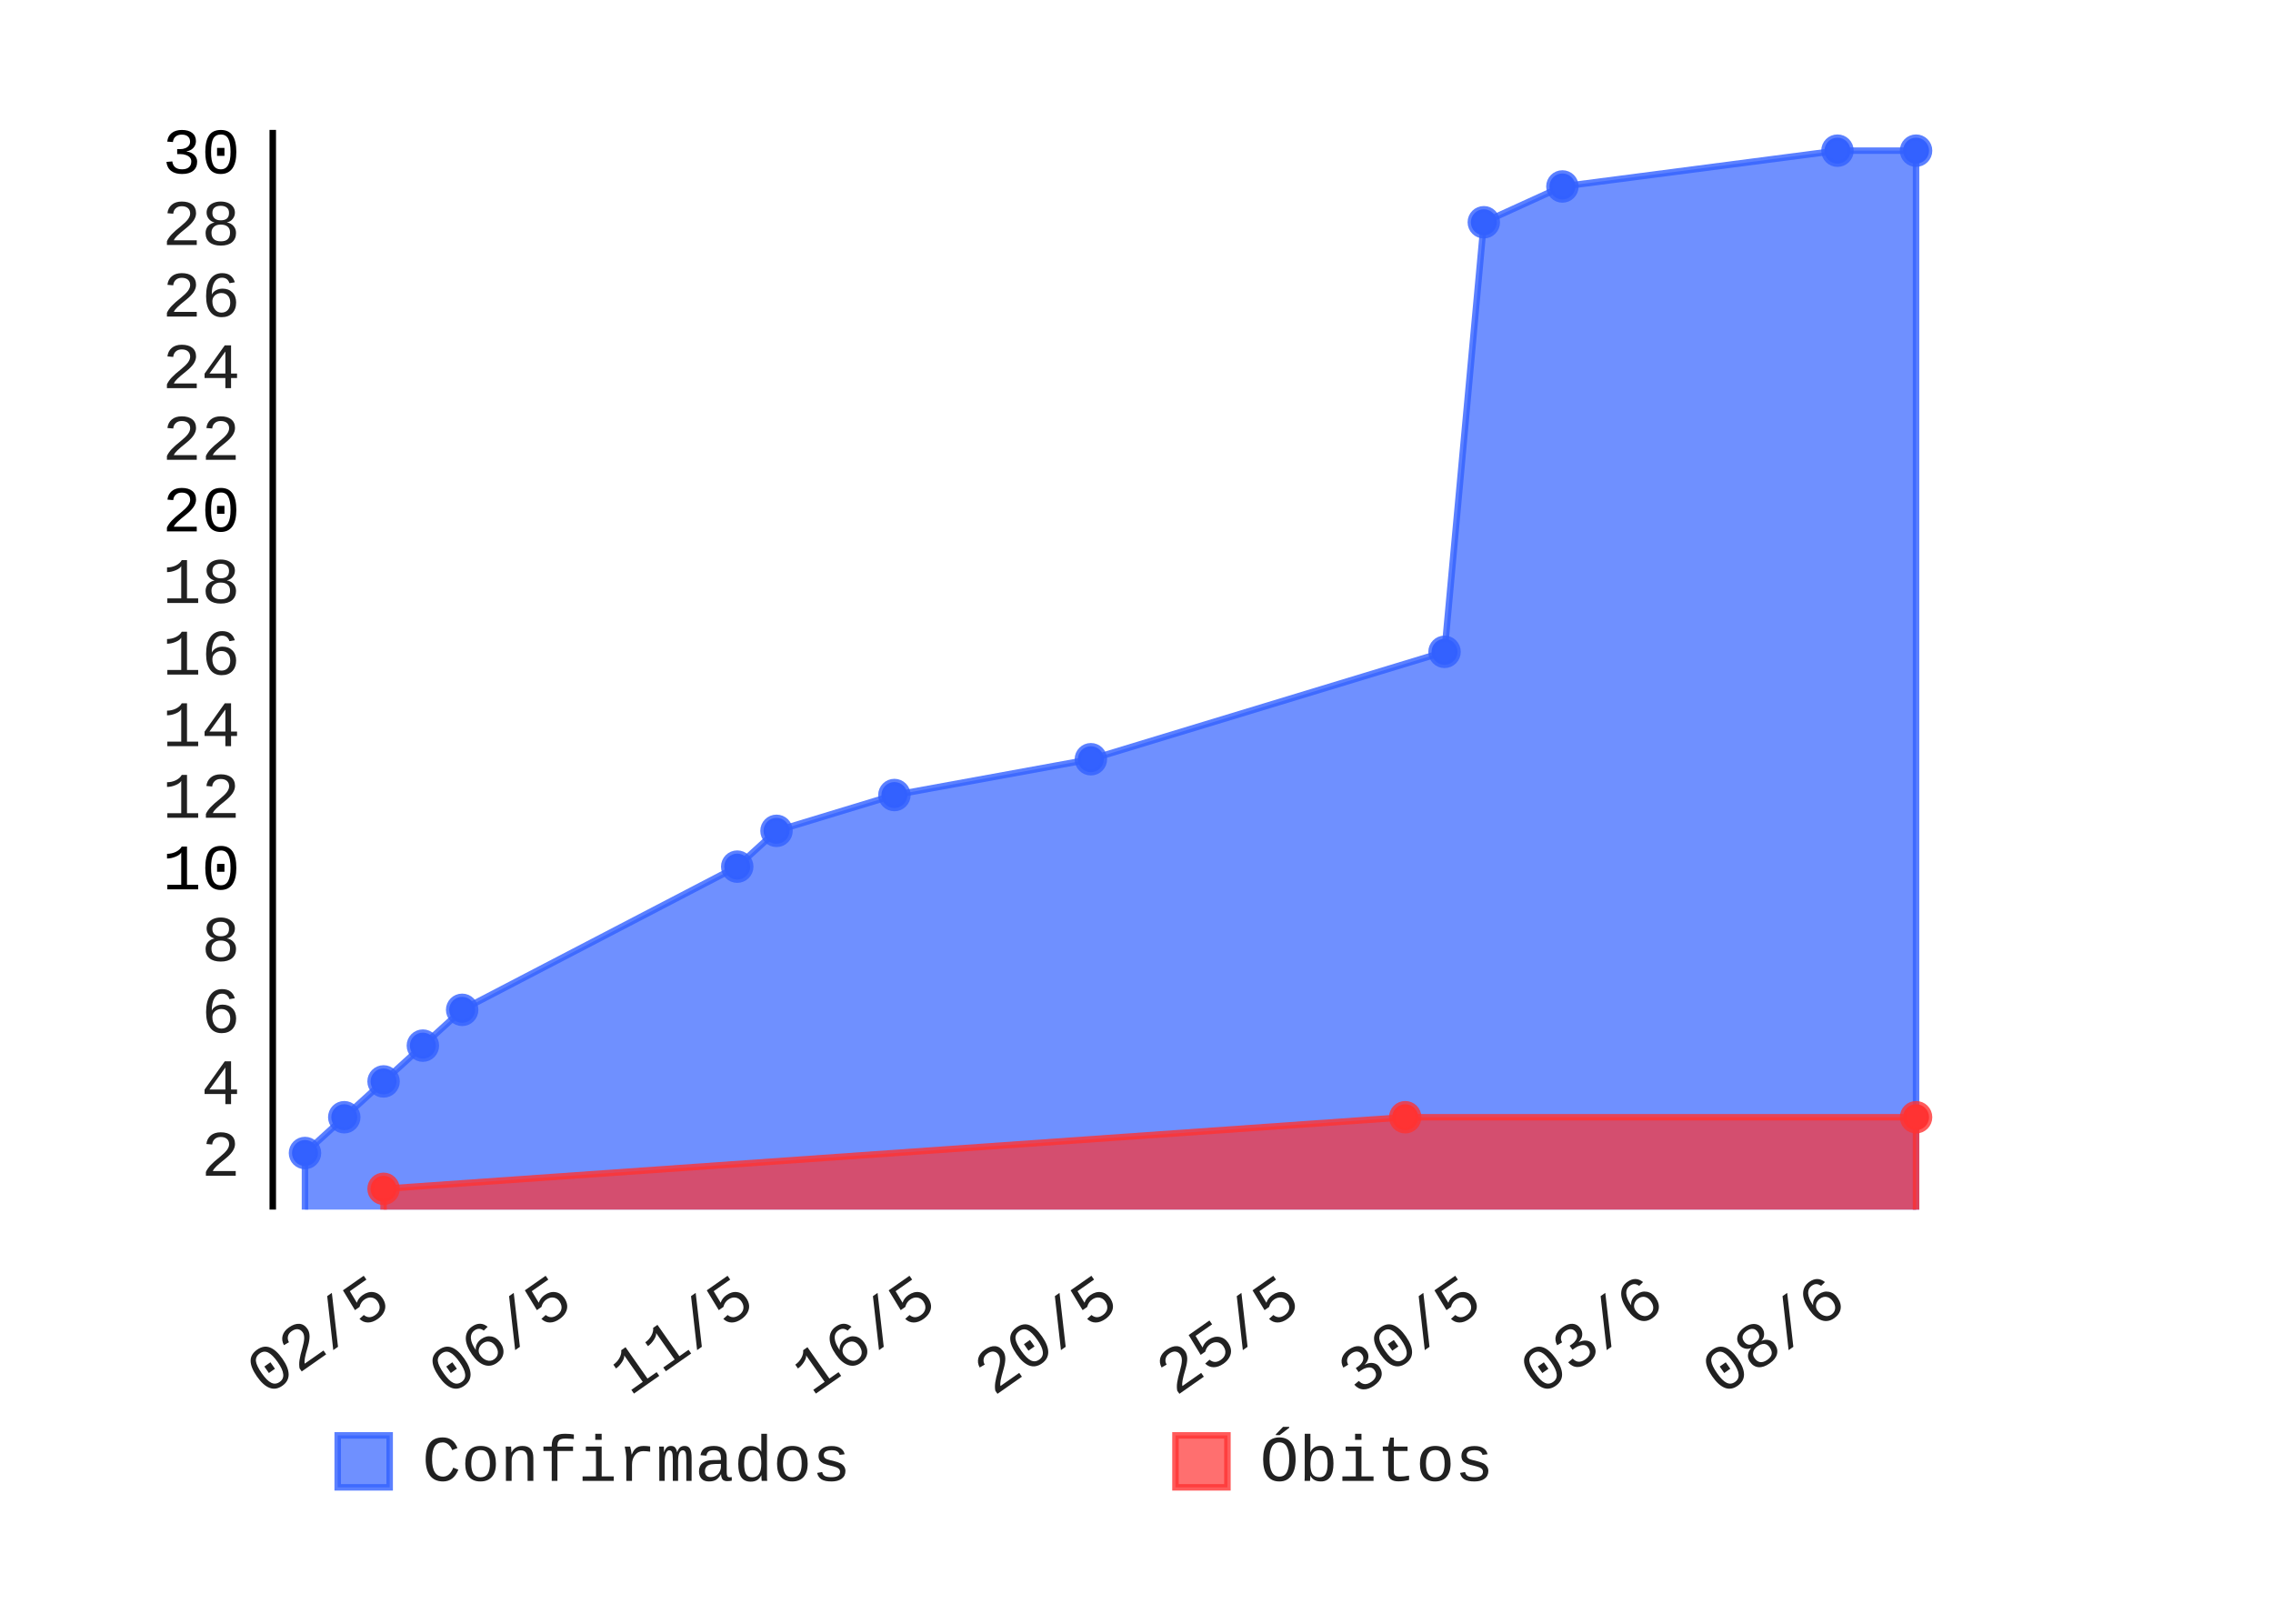
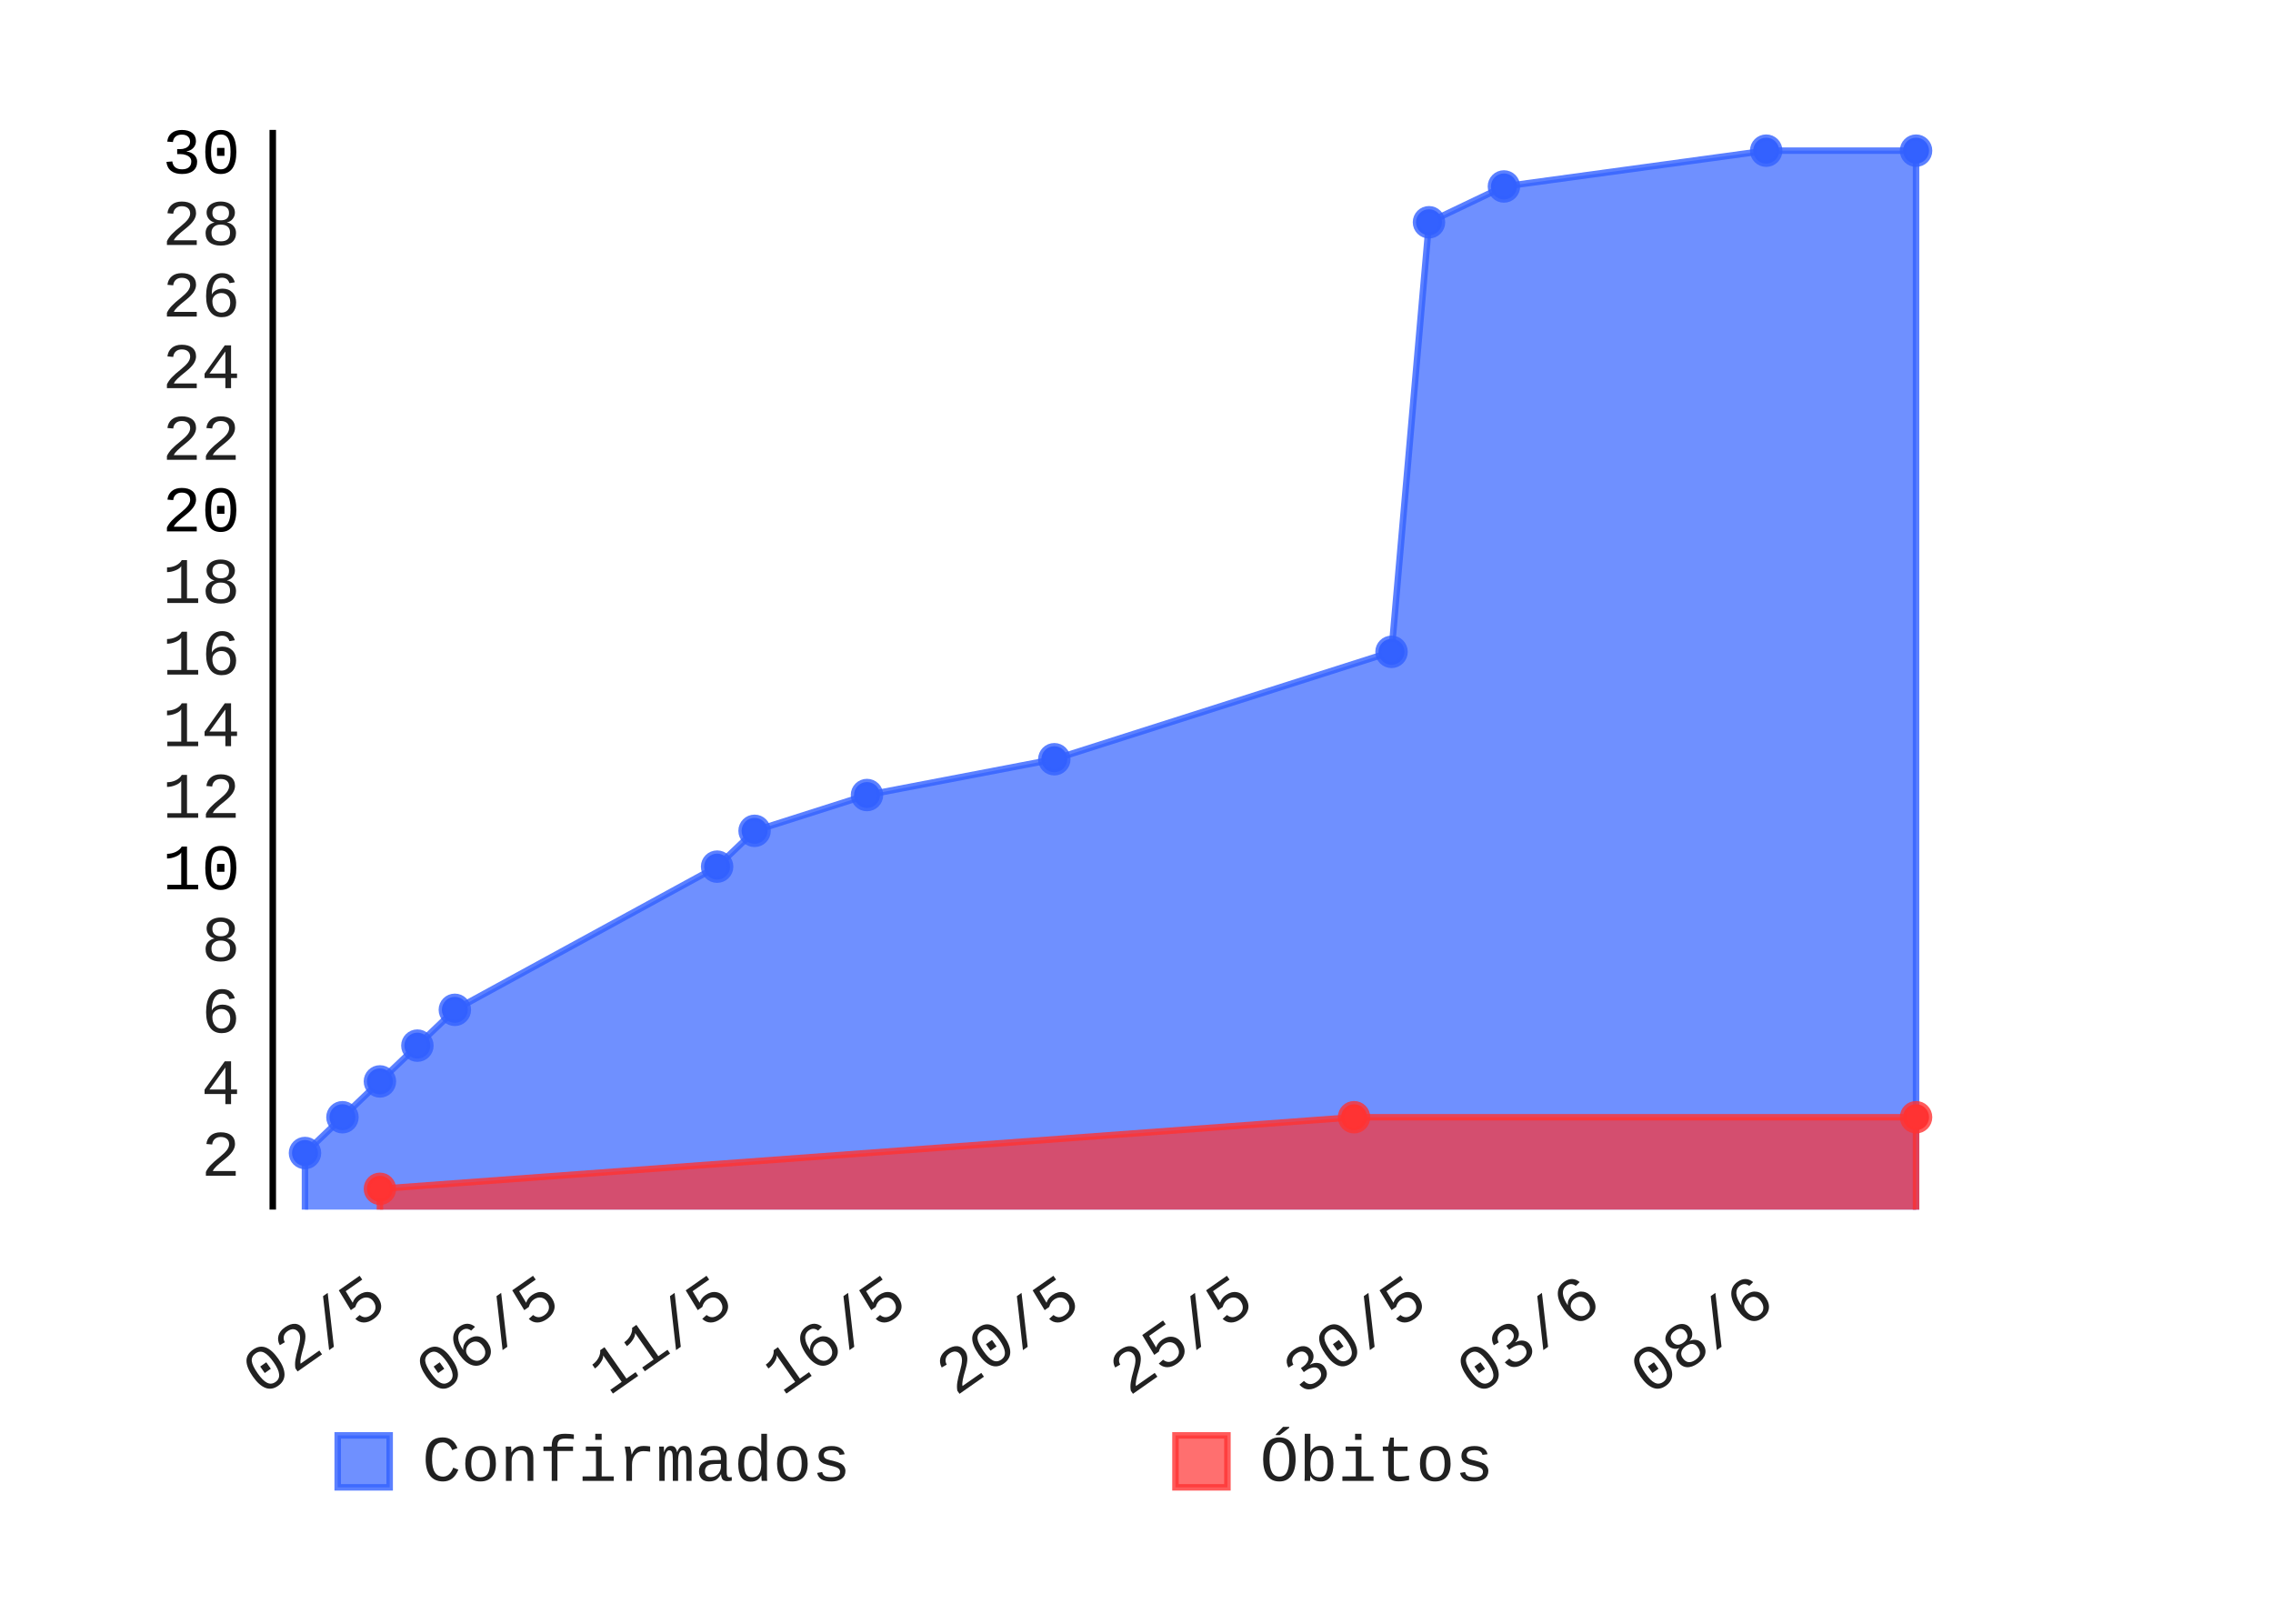
- <svg xmlns="http://www.w3.org/2000/svg" class="pygal-chart" height="250" id="chart-96e9c986-56df-466a-88c0-027168cca1f4" viewBox="0 0 350 250" width="350">
+ <svg xmlns="http://www.w3.org/2000/svg" class="pygal-chart" height="250" id="chart-02069df1-2b1e-4411-9e37-39753270b47d" viewBox="0 0 350 250" width="350">
  <defs>
-     <style type="text/css">#chart-96e9c986-56df-466a-88c0-027168cca1f4{-webkit-user-select:none;-webkit-font-smoothing:antialiased;font-family:Consolas,"Liberation Mono",Menlo,Courier,monospace}#chart-96e9c986-56df-466a-88c0-027168cca1f4 .title{font-family:Consolas,"Liberation Mono",Menlo,Courier,monospace;font-size:8px}#chart-96e9c986-56df-466a-88c0-027168cca1f4 .legends .legend text{font-family:Consolas,"Liberation Mono",Menlo,Courier,monospace;font-size:10px}#chart-96e9c986-56df-466a-88c0-027168cca1f4 .axis text{font-family:Consolas,"Liberation Mono",Menlo,Courier,monospace;font-size:10px}#chart-96e9c986-56df-466a-88c0-027168cca1f4 .axis text.major{font-family:Consolas,"Liberation Mono",Menlo,Courier,monospace;font-size:10px}#chart-96e9c986-56df-466a-88c0-027168cca1f4 .text-overlay text.value{font-family:Consolas,"Liberation Mono",Menlo,Courier,monospace;font-size:16px}#chart-96e9c986-56df-466a-88c0-027168cca1f4 .text-overlay text.label{font-family:Consolas,"Liberation Mono",Menlo,Courier,monospace;font-size:10px}#chart-96e9c986-56df-466a-88c0-027168cca1f4 .tooltip{font-family:Consolas,"Liberation Mono",Menlo,Courier,monospace;font-size:12px}#chart-96e9c986-56df-466a-88c0-027168cca1f4 text.no_data{font-family:Consolas,"Liberation Mono",Menlo,Courier,monospace;font-size:64px}
- #chart-96e9c986-56df-466a-88c0-027168cca1f4{background-color:transparent}#chart-96e9c986-56df-466a-88c0-027168cca1f4 path,#chart-96e9c986-56df-466a-88c0-027168cca1f4 line,#chart-96e9c986-56df-466a-88c0-027168cca1f4 rect,#chart-96e9c986-56df-466a-88c0-027168cca1f4 circle{-webkit-transition:150ms;-moz-transition:150ms;transition:150ms}#chart-96e9c986-56df-466a-88c0-027168cca1f4 .graph &gt; .background{fill:transparent}#chart-96e9c986-56df-466a-88c0-027168cca1f4 .plot &gt; .background{fill:rgba(255,255,255,1)}#chart-96e9c986-56df-466a-88c0-027168cca1f4 .graph{fill:rgba(0,0,0,.87)}#chart-96e9c986-56df-466a-88c0-027168cca1f4 text.no_data{fill:rgba(0,0,0,1)}#chart-96e9c986-56df-466a-88c0-027168cca1f4 .title{fill:rgba(0,0,0,1)}#chart-96e9c986-56df-466a-88c0-027168cca1f4 .legends .legend text{fill:rgba(0,0,0,.87)}#chart-96e9c986-56df-466a-88c0-027168cca1f4 .legends .legend:hover text{fill:rgba(0,0,0,1)}#chart-96e9c986-56df-466a-88c0-027168cca1f4 .axis .line{stroke:rgba(0,0,0,1)}#chart-96e9c986-56df-466a-88c0-027168cca1f4 .axis .guide.line{stroke:rgba(0,0,0,.54)}#chart-96e9c986-56df-466a-88c0-027168cca1f4 .axis .major.line{stroke:rgba(0,0,0,.87)}#chart-96e9c986-56df-466a-88c0-027168cca1f4 .axis text.major{fill:rgba(0,0,0,1)}#chart-96e9c986-56df-466a-88c0-027168cca1f4 .axis.y .guides:hover .guide.line,#chart-96e9c986-56df-466a-88c0-027168cca1f4 .line-graph .axis.x .guides:hover .guide.line,#chart-96e9c986-56df-466a-88c0-027168cca1f4 .stackedline-graph .axis.x .guides:hover .guide.line,#chart-96e9c986-56df-466a-88c0-027168cca1f4 .xy-graph .axis.x .guides:hover .guide.line{stroke:rgba(0,0,0,1)}#chart-96e9c986-56df-466a-88c0-027168cca1f4 .axis .guides:hover text{fill:rgba(0,0,0,1)}#chart-96e9c986-56df-466a-88c0-027168cca1f4 .reactive{fill-opacity:.7;stroke-opacity:.8}#chart-96e9c986-56df-466a-88c0-027168cca1f4 .ci{stroke:rgba(0,0,0,.87)}#chart-96e9c986-56df-466a-88c0-027168cca1f4 .reactive.active,#chart-96e9c986-56df-466a-88c0-027168cca1f4 .active .reactive{fill-opacity:.8;stroke-opacity:.9;stroke-width:4}#chart-96e9c986-56df-466a-88c0-027168cca1f4 .ci .reactive.active{stroke-width:1.5}#chart-96e9c986-56df-466a-88c0-027168cca1f4 .series text{fill:rgba(0,0,0,1)}#chart-96e9c986-56df-466a-88c0-027168cca1f4 .tooltip rect{fill:rgba(255,255,255,1);stroke:rgba(0,0,0,1);-webkit-transition:opacity 150ms;-moz-transition:opacity 150ms;transition:opacity 150ms}#chart-96e9c986-56df-466a-88c0-027168cca1f4 .tooltip .label{fill:rgba(0,0,0,.87)}#chart-96e9c986-56df-466a-88c0-027168cca1f4 .tooltip .label{fill:rgba(0,0,0,.87)}#chart-96e9c986-56df-466a-88c0-027168cca1f4 .tooltip .legend{font-size:.8em;fill:rgba(0,0,0,.54)}#chart-96e9c986-56df-466a-88c0-027168cca1f4 .tooltip .x_label{font-size:.6em;fill:rgba(0,0,0,1)}#chart-96e9c986-56df-466a-88c0-027168cca1f4 .tooltip .xlink{font-size:.5em;text-decoration:underline}#chart-96e9c986-56df-466a-88c0-027168cca1f4 .tooltip .value{font-size:1.5em}#chart-96e9c986-56df-466a-88c0-027168cca1f4 .bound{font-size:.5em}#chart-96e9c986-56df-466a-88c0-027168cca1f4 .max-value{font-size:.75em;fill:rgba(0,0,0,.54)}#chart-96e9c986-56df-466a-88c0-027168cca1f4 .map-element{fill:rgba(255,255,255,1);stroke:rgba(0,0,0,.54) !important}#chart-96e9c986-56df-466a-88c0-027168cca1f4 .map-element .reactive{fill-opacity:inherit;stroke-opacity:inherit}#chart-96e9c986-56df-466a-88c0-027168cca1f4 .color-0,#chart-96e9c986-56df-466a-88c0-027168cca1f4 .color-0 a:visited{stroke:#3361FF;fill:#3361FF}#chart-96e9c986-56df-466a-88c0-027168cca1f4 .color-1,#chart-96e9c986-56df-466a-88c0-027168cca1f4 .color-1 a:visited{stroke:#FF3333;fill:#FF3333}#chart-96e9c986-56df-466a-88c0-027168cca1f4 .text-overlay .color-0 text{fill:black}#chart-96e9c986-56df-466a-88c0-027168cca1f4 .text-overlay .color-1 text{fill:black}
- #chart-96e9c986-56df-466a-88c0-027168cca1f4 text.no_data{text-anchor:middle}#chart-96e9c986-56df-466a-88c0-027168cca1f4 .guide.line{fill:none}#chart-96e9c986-56df-466a-88c0-027168cca1f4 .centered{text-anchor:middle}#chart-96e9c986-56df-466a-88c0-027168cca1f4 .title{text-anchor:middle}#chart-96e9c986-56df-466a-88c0-027168cca1f4 .legends .legend text{fill-opacity:1}#chart-96e9c986-56df-466a-88c0-027168cca1f4 .axis.x text{text-anchor:middle}#chart-96e9c986-56df-466a-88c0-027168cca1f4 .axis.x:not(.web) text[transform]{text-anchor:start}#chart-96e9c986-56df-466a-88c0-027168cca1f4 .axis.x:not(.web) text[transform].backwards{text-anchor:end}#chart-96e9c986-56df-466a-88c0-027168cca1f4 .axis.y text{text-anchor:end}#chart-96e9c986-56df-466a-88c0-027168cca1f4 .axis.y text[transform].backwards{text-anchor:start}#chart-96e9c986-56df-466a-88c0-027168cca1f4 .axis.y2 text{text-anchor:start}#chart-96e9c986-56df-466a-88c0-027168cca1f4 .axis.y2 text[transform].backwards{text-anchor:end}#chart-96e9c986-56df-466a-88c0-027168cca1f4 .axis .guide.line{stroke-dasharray:4,4}#chart-96e9c986-56df-466a-88c0-027168cca1f4 .axis .major.guide.line{stroke-dasharray:6,6}#chart-96e9c986-56df-466a-88c0-027168cca1f4 .horizontal .axis.y .guide.line,#chart-96e9c986-56df-466a-88c0-027168cca1f4 .horizontal .axis.y2 .guide.line,#chart-96e9c986-56df-466a-88c0-027168cca1f4 .vertical .axis.x .guide.line{opacity:0}#chart-96e9c986-56df-466a-88c0-027168cca1f4 .horizontal .axis.always_show .guide.line,#chart-96e9c986-56df-466a-88c0-027168cca1f4 .vertical .axis.always_show .guide.line{opacity:1 !important}#chart-96e9c986-56df-466a-88c0-027168cca1f4 .axis.y .guides:hover .guide.line,#chart-96e9c986-56df-466a-88c0-027168cca1f4 .axis.y2 .guides:hover .guide.line,#chart-96e9c986-56df-466a-88c0-027168cca1f4 .axis.x .guides:hover .guide.line{opacity:1}#chart-96e9c986-56df-466a-88c0-027168cca1f4 .axis .guides:hover text{opacity:1}#chart-96e9c986-56df-466a-88c0-027168cca1f4 .nofill{fill:none}#chart-96e9c986-56df-466a-88c0-027168cca1f4 .subtle-fill{fill-opacity:.2}#chart-96e9c986-56df-466a-88c0-027168cca1f4 .dot{stroke-width:1px;fill-opacity:1}#chart-96e9c986-56df-466a-88c0-027168cca1f4 .dot.active{stroke-width:5px}#chart-96e9c986-56df-466a-88c0-027168cca1f4 .dot.negative{fill:transparent}#chart-96e9c986-56df-466a-88c0-027168cca1f4 text,#chart-96e9c986-56df-466a-88c0-027168cca1f4 tspan{stroke:none !important}#chart-96e9c986-56df-466a-88c0-027168cca1f4 .series text.active{opacity:1}#chart-96e9c986-56df-466a-88c0-027168cca1f4 .tooltip rect{fill-opacity:.95;stroke-width:.5}#chart-96e9c986-56df-466a-88c0-027168cca1f4 .tooltip text{fill-opacity:1}#chart-96e9c986-56df-466a-88c0-027168cca1f4 .showable{visibility:hidden}#chart-96e9c986-56df-466a-88c0-027168cca1f4 .showable.shown{visibility:visible}#chart-96e9c986-56df-466a-88c0-027168cca1f4 .gauge-background{fill:rgba(229,229,229,1);stroke:none}#chart-96e9c986-56df-466a-88c0-027168cca1f4 .bg-lines{stroke:transparent;stroke-width:2px}</style>
+     <style type="text/css">#chart-02069df1-2b1e-4411-9e37-39753270b47d{-webkit-user-select:none;-webkit-font-smoothing:antialiased;font-family:Consolas,"Liberation Mono",Menlo,Courier,monospace}#chart-02069df1-2b1e-4411-9e37-39753270b47d .title{font-family:Consolas,"Liberation Mono",Menlo,Courier,monospace;font-size:8px}#chart-02069df1-2b1e-4411-9e37-39753270b47d .legends .legend text{font-family:Consolas,"Liberation Mono",Menlo,Courier,monospace;font-size:10px}#chart-02069df1-2b1e-4411-9e37-39753270b47d .axis text{font-family:Consolas,"Liberation Mono",Menlo,Courier,monospace;font-size:10px}#chart-02069df1-2b1e-4411-9e37-39753270b47d .axis text.major{font-family:Consolas,"Liberation Mono",Menlo,Courier,monospace;font-size:10px}#chart-02069df1-2b1e-4411-9e37-39753270b47d .text-overlay text.value{font-family:Consolas,"Liberation Mono",Menlo,Courier,monospace;font-size:16px}#chart-02069df1-2b1e-4411-9e37-39753270b47d .text-overlay text.label{font-family:Consolas,"Liberation Mono",Menlo,Courier,monospace;font-size:10px}#chart-02069df1-2b1e-4411-9e37-39753270b47d .tooltip{font-family:Consolas,"Liberation Mono",Menlo,Courier,monospace;font-size:12px}#chart-02069df1-2b1e-4411-9e37-39753270b47d text.no_data{font-family:Consolas,"Liberation Mono",Menlo,Courier,monospace;font-size:64px}
+ #chart-02069df1-2b1e-4411-9e37-39753270b47d{background-color:transparent}#chart-02069df1-2b1e-4411-9e37-39753270b47d path,#chart-02069df1-2b1e-4411-9e37-39753270b47d line,#chart-02069df1-2b1e-4411-9e37-39753270b47d rect,#chart-02069df1-2b1e-4411-9e37-39753270b47d circle{-webkit-transition:150ms;-moz-transition:150ms;transition:150ms}#chart-02069df1-2b1e-4411-9e37-39753270b47d .graph &gt; .background{fill:transparent}#chart-02069df1-2b1e-4411-9e37-39753270b47d .plot &gt; .background{fill:rgba(255,255,255,1)}#chart-02069df1-2b1e-4411-9e37-39753270b47d .graph{fill:rgba(0,0,0,.87)}#chart-02069df1-2b1e-4411-9e37-39753270b47d text.no_data{fill:rgba(0,0,0,1)}#chart-02069df1-2b1e-4411-9e37-39753270b47d .title{fill:rgba(0,0,0,1)}#chart-02069df1-2b1e-4411-9e37-39753270b47d .legends .legend text{fill:rgba(0,0,0,.87)}#chart-02069df1-2b1e-4411-9e37-39753270b47d .legends .legend:hover text{fill:rgba(0,0,0,1)}#chart-02069df1-2b1e-4411-9e37-39753270b47d .axis .line{stroke:rgba(0,0,0,1)}#chart-02069df1-2b1e-4411-9e37-39753270b47d .axis .guide.line{stroke:rgba(0,0,0,.54)}#chart-02069df1-2b1e-4411-9e37-39753270b47d .axis .major.line{stroke:rgba(0,0,0,.87)}#chart-02069df1-2b1e-4411-9e37-39753270b47d .axis text.major{fill:rgba(0,0,0,1)}#chart-02069df1-2b1e-4411-9e37-39753270b47d .axis.y .guides:hover .guide.line,#chart-02069df1-2b1e-4411-9e37-39753270b47d .line-graph .axis.x .guides:hover .guide.line,#chart-02069df1-2b1e-4411-9e37-39753270b47d .stackedline-graph .axis.x .guides:hover .guide.line,#chart-02069df1-2b1e-4411-9e37-39753270b47d .xy-graph .axis.x .guides:hover .guide.line{stroke:rgba(0,0,0,1)}#chart-02069df1-2b1e-4411-9e37-39753270b47d .axis .guides:hover text{fill:rgba(0,0,0,1)}#chart-02069df1-2b1e-4411-9e37-39753270b47d .reactive{fill-opacity:.7;stroke-opacity:.8}#chart-02069df1-2b1e-4411-9e37-39753270b47d .ci{stroke:rgba(0,0,0,.87)}#chart-02069df1-2b1e-4411-9e37-39753270b47d .reactive.active,#chart-02069df1-2b1e-4411-9e37-39753270b47d .active .reactive{fill-opacity:.8;stroke-opacity:.9;stroke-width:4}#chart-02069df1-2b1e-4411-9e37-39753270b47d .ci .reactive.active{stroke-width:1.5}#chart-02069df1-2b1e-4411-9e37-39753270b47d .series text{fill:rgba(0,0,0,1)}#chart-02069df1-2b1e-4411-9e37-39753270b47d .tooltip rect{fill:rgba(255,255,255,1);stroke:rgba(0,0,0,1);-webkit-transition:opacity 150ms;-moz-transition:opacity 150ms;transition:opacity 150ms}#chart-02069df1-2b1e-4411-9e37-39753270b47d .tooltip .label{fill:rgba(0,0,0,.87)}#chart-02069df1-2b1e-4411-9e37-39753270b47d .tooltip .label{fill:rgba(0,0,0,.87)}#chart-02069df1-2b1e-4411-9e37-39753270b47d .tooltip .legend{font-size:.8em;fill:rgba(0,0,0,.54)}#chart-02069df1-2b1e-4411-9e37-39753270b47d .tooltip .x_label{font-size:.6em;fill:rgba(0,0,0,1)}#chart-02069df1-2b1e-4411-9e37-39753270b47d .tooltip .xlink{font-size:.5em;text-decoration:underline}#chart-02069df1-2b1e-4411-9e37-39753270b47d .tooltip .value{font-size:1.5em}#chart-02069df1-2b1e-4411-9e37-39753270b47d .bound{font-size:.5em}#chart-02069df1-2b1e-4411-9e37-39753270b47d .max-value{font-size:.75em;fill:rgba(0,0,0,.54)}#chart-02069df1-2b1e-4411-9e37-39753270b47d .map-element{fill:rgba(255,255,255,1);stroke:rgba(0,0,0,.54) !important}#chart-02069df1-2b1e-4411-9e37-39753270b47d .map-element .reactive{fill-opacity:inherit;stroke-opacity:inherit}#chart-02069df1-2b1e-4411-9e37-39753270b47d .color-0,#chart-02069df1-2b1e-4411-9e37-39753270b47d .color-0 a:visited{stroke:#3361FF;fill:#3361FF}#chart-02069df1-2b1e-4411-9e37-39753270b47d .color-1,#chart-02069df1-2b1e-4411-9e37-39753270b47d .color-1 a:visited{stroke:#FF3333;fill:#FF3333}#chart-02069df1-2b1e-4411-9e37-39753270b47d .text-overlay .color-0 text{fill:black}#chart-02069df1-2b1e-4411-9e37-39753270b47d .text-overlay .color-1 text{fill:black}
+ #chart-02069df1-2b1e-4411-9e37-39753270b47d text.no_data{text-anchor:middle}#chart-02069df1-2b1e-4411-9e37-39753270b47d .guide.line{fill:none}#chart-02069df1-2b1e-4411-9e37-39753270b47d .centered{text-anchor:middle}#chart-02069df1-2b1e-4411-9e37-39753270b47d .title{text-anchor:middle}#chart-02069df1-2b1e-4411-9e37-39753270b47d .legends .legend text{fill-opacity:1}#chart-02069df1-2b1e-4411-9e37-39753270b47d .axis.x text{text-anchor:middle}#chart-02069df1-2b1e-4411-9e37-39753270b47d .axis.x:not(.web) text[transform]{text-anchor:start}#chart-02069df1-2b1e-4411-9e37-39753270b47d .axis.x:not(.web) text[transform].backwards{text-anchor:end}#chart-02069df1-2b1e-4411-9e37-39753270b47d .axis.y text{text-anchor:end}#chart-02069df1-2b1e-4411-9e37-39753270b47d .axis.y text[transform].backwards{text-anchor:start}#chart-02069df1-2b1e-4411-9e37-39753270b47d .axis.y2 text{text-anchor:start}#chart-02069df1-2b1e-4411-9e37-39753270b47d .axis.y2 text[transform].backwards{text-anchor:end}#chart-02069df1-2b1e-4411-9e37-39753270b47d .axis .guide.line{stroke-dasharray:4,4}#chart-02069df1-2b1e-4411-9e37-39753270b47d .axis .major.guide.line{stroke-dasharray:6,6}#chart-02069df1-2b1e-4411-9e37-39753270b47d .horizontal .axis.y .guide.line,#chart-02069df1-2b1e-4411-9e37-39753270b47d .horizontal .axis.y2 .guide.line,#chart-02069df1-2b1e-4411-9e37-39753270b47d .vertical .axis.x .guide.line{opacity:0}#chart-02069df1-2b1e-4411-9e37-39753270b47d .horizontal .axis.always_show .guide.line,#chart-02069df1-2b1e-4411-9e37-39753270b47d .vertical .axis.always_show .guide.line{opacity:1 !important}#chart-02069df1-2b1e-4411-9e37-39753270b47d .axis.y .guides:hover .guide.line,#chart-02069df1-2b1e-4411-9e37-39753270b47d .axis.y2 .guides:hover .guide.line,#chart-02069df1-2b1e-4411-9e37-39753270b47d .axis.x .guides:hover .guide.line{opacity:1}#chart-02069df1-2b1e-4411-9e37-39753270b47d .axis .guides:hover text{opacity:1}#chart-02069df1-2b1e-4411-9e37-39753270b47d .nofill{fill:none}#chart-02069df1-2b1e-4411-9e37-39753270b47d .subtle-fill{fill-opacity:.2}#chart-02069df1-2b1e-4411-9e37-39753270b47d .dot{stroke-width:1px;fill-opacity:1}#chart-02069df1-2b1e-4411-9e37-39753270b47d .dot.active{stroke-width:5px}#chart-02069df1-2b1e-4411-9e37-39753270b47d .dot.negative{fill:transparent}#chart-02069df1-2b1e-4411-9e37-39753270b47d text,#chart-02069df1-2b1e-4411-9e37-39753270b47d tspan{stroke:none !important}#chart-02069df1-2b1e-4411-9e37-39753270b47d .series text.active{opacity:1}#chart-02069df1-2b1e-4411-9e37-39753270b47d .tooltip rect{fill-opacity:.95;stroke-width:.5}#chart-02069df1-2b1e-4411-9e37-39753270b47d .tooltip text{fill-opacity:1}#chart-02069df1-2b1e-4411-9e37-39753270b47d .showable{visibility:hidden}#chart-02069df1-2b1e-4411-9e37-39753270b47d .showable.shown{visibility:visible}#chart-02069df1-2b1e-4411-9e37-39753270b47d .gauge-background{fill:rgba(229,229,229,1);stroke:none}#chart-02069df1-2b1e-4411-9e37-39753270b47d .bg-lines{stroke:transparent;stroke-width:2px}</style>
  </defs>
  <g class="graph datetimeline-graph vertical">
    <rect class="background" height="250" width="350" x="0" y="0" />
    <g class="plot" transform="translate(42, 20)">
      <rect class="background" height="166.234" width="258.0" x="0" y="0" />
      <g class="axis y">
        <g class="guides">
          <text class="" x="-5" y="161.026">2</text>
        </g>
        <g class="guides">
          <text class="" x="-5" y="150.002">4</text>
        </g>
        <g class="guides">
          <text class="" x="-5" y="138.979">6</text>
        </g>
        <g class="guides">
          <text class="" x="-5" y="127.955">8</text>
        </g>
        <g class="guides">
          <text class="major" x="-5" y="116.932">10</text>
        </g>
        <g class="guides">
          <text class="" x="-5" y="105.908">12</text>
        </g>
        <g class="guides">
          <text class="" x="-5" y="94.885">14</text>
        </g>
        <g class="guides">
          <text class="" x="-5" y="83.861">16</text>
        </g>
        <g class="guides">
          <text class="" x="-5" y="72.838">18</text>
        </g>
        <g class="guides">
          <text class="major" x="-5" y="61.814">20</text>
        </g>
        <g class="guides">
          <text class="" x="-5" y="50.791">22</text>
        </g>
        <g class="guides">
          <text class="" x="-5" y="39.767">24</text>
        </g>
        <g class="guides">
          <text class="" x="-5" y="28.744">26</text>
        </g>
        <g class="guides">
          <text class="" x="-5" y="17.72">28</text>
        </g>
        <g class="guides">
          <text class="major" x="-5" y="6.697">30</text>
        </g>
      </g>
      <g class="axis x">
        <path class="line" d="M0 0 v166.234" />
        <g class="guides">
-           <path class="guide line" d="M18.632 0 v166.234" />
-           <text class="backwards" transform="rotate(325 18.63154 181.2342)" x="18.632" y="181.234">02/5</text>
+           <path class="guide line" d="M17.996 0 v166.234" />
+           <text class="backwards" transform="rotate(325 17.99573 181.2342)" x="17.996" y="181.234">02/5</text>
        </g>
        <g class="guides">
-           <path class="guide line" d="M46.644 0 v166.234" />
-           <text class="backwards" transform="rotate(325 46.64384 181.2342)" x="46.644" y="181.234">06/5</text>
+           <path class="guide line" d="M44.705 0 v166.234" />
+           <text class="backwards" transform="rotate(325 44.70513 181.2342)" x="44.705" y="181.234">06/5</text>
        </g>
        <g class="guides">
-           <path class="guide line" d="M74.656 0 v166.234" />
-           <text class="backwards" transform="rotate(325 74.65614 181.2342)" x="74.656" y="181.234">11/5</text>
+           <path class="guide line" d="M71.415 0 v166.234" />
+           <text class="backwards" transform="rotate(325 71.41453 181.2342)" x="71.415" y="181.234">11/5</text>
        </g>
        <g class="guides">
-           <path class="guide line" d="M102.668 0 v166.234" />
-           <text class="backwards" transform="rotate(325 102.6684 181.2342)" x="102.668" y="181.234">16/5</text>
+           <path class="guide line" d="M98.124 0 v166.234" />
+           <text class="backwards" transform="rotate(325 98.12393 181.2342)" x="98.124" y="181.234">16/5</text>
        </g>
        <g class="guides">
-           <path class="guide line" d="M130.681 0 v166.234" />
-           <text class="backwards" transform="rotate(325 130.6807 181.2342)" x="130.681" y="181.234">20/5</text>
+           <path class="guide line" d="M124.833 0 v166.234" />
+           <text class="backwards" transform="rotate(325 124.8333 181.2342)" x="124.833" y="181.234">20/5</text>
        </g>
        <g class="guides">
-           <path class="guide line" d="M158.693 0 v166.234" />
-           <text class="backwards" transform="rotate(325 158.693 181.2342)" x="158.693" y="181.234">25/5</text>
+           <path class="guide line" d="M151.543 0 v166.234" />
+           <text class="backwards" transform="rotate(325 151.5427 181.2342)" x="151.543" y="181.234">25/5</text>
        </g>
        <g class="guides">
-           <path class="guide line" d="M186.705 0 v166.234" />
-           <text class="backwards" transform="rotate(325 186.7053 181.2342)" x="186.705" y="181.234">30/5</text>
+           <path class="guide line" d="M178.252 0 v166.234" />
+           <text class="backwards" transform="rotate(325 178.2521 181.2342)" x="178.252" y="181.234">30/5</text>
        </g>
        <g class="guides">
-           <path class="guide line" d="M214.718 0 v166.234" />
-           <text class="backwards" transform="rotate(325 214.7176 181.2342)" x="214.718" y="181.234">03/6</text>
+           <path class="guide line" d="M204.962 0 v166.234" />
+           <text class="backwards" transform="rotate(325 204.9615 181.2342)" x="204.962" y="181.234">03/6</text>
        </g>
        <g class="guides">
-           <path class="guide line" d="M242.73 0 v166.234" />
-           <text class="backwards" transform="rotate(325 242.7299 181.2342)" x="242.73" y="181.234">08/6</text>
+           <path class="guide line" d="M231.671 0 v166.234" />
+           <text class="backwards" transform="rotate(325 231.6709 181.2342)" x="231.671" y="181.234">08/6</text>
        </g>
      </g>
      <g class="series serie-0 color-0">
-         <path class="line reactive" d="M4.962 166.234 L4.962 157.526 11.012 152.014 17.063 146.502 23.114 140.99 29.164 135.479 71.519 113.432 77.569 107.92 95.721 102.408 125.975 96.896 180.431 80.361 186.481 14.22 198.583 8.709 240.937 3.197 253.038 3.197 253.038 166.234" />
+         <path class="line reactive" d="M4.962 166.234 L4.962 157.526 10.731 152.014 16.5 146.502 22.269 140.99 28.038 135.479 68.423 113.432 74.192 107.92 91.5 102.408 120.346 96.896 172.269 80.361 178.038 14.22 189.577 8.709 229.962 3.197 253.038 3.197 253.038 166.234" />
      </g>
      <g class="series serie-1 color-1">
-         <path class="line reactive" d="M17.063 166.234 L17.063 163.037 174.38 152.014 253.038 152.014 253.038 166.234" />
+         <path class="line reactive" d="M16.5 166.234 L16.5 163.037 166.5 152.014 253.038 152.014 253.038 166.234" />
      </g>
    </g>
    <g class="titles" />
    <g class="plot overlay" transform="translate(42, 20)">
      <g class="series serie-0 color-0">
        <g class="dots">
          <circle class="dot reactive tooltip-trigger" cx="4.962" cy="157.526" r="2" />
        </g>
        <g class="dots">
-           <circle class="dot reactive tooltip-trigger" cx="11.012" cy="152.014" r="2" />
+           <circle class="dot reactive tooltip-trigger" cx="10.731" cy="152.014" r="2" />
        </g>
        <g class="dots">
-           <circle class="dot reactive tooltip-trigger" cx="17.063" cy="146.502" r="2" />
+           <circle class="dot reactive tooltip-trigger" cx="16.5" cy="146.502" r="2" />
        </g>
        <g class="dots">
-           <circle class="dot reactive tooltip-trigger" cx="23.114" cy="140.99" r="2" />
+           <circle class="dot reactive tooltip-trigger" cx="22.269" cy="140.99" r="2" />
        </g>
        <g class="dots">
-           <circle class="dot reactive tooltip-trigger" cx="29.164" cy="135.479" r="2" />
+           <circle class="dot reactive tooltip-trigger" cx="28.038" cy="135.479" r="2" />
        </g>
        <g class="dots">
-           <circle class="dot reactive tooltip-trigger" cx="71.519" cy="113.432" r="2" />
+           <circle class="dot reactive tooltip-trigger" cx="68.423" cy="113.432" r="2" />
        </g>
        <g class="dots">
-           <circle class="dot reactive tooltip-trigger" cx="77.569" cy="107.92" r="2" />
+           <circle class="dot reactive tooltip-trigger" cx="74.192" cy="107.92" r="2" />
        </g>
        <g class="dots">
-           <circle class="dot reactive tooltip-trigger" cx="95.721" cy="102.408" r="2" />
+           <circle class="dot reactive tooltip-trigger" cx="91.5" cy="102.408" r="2" />
        </g>
        <g class="dots">
-           <circle class="dot reactive tooltip-trigger" cx="125.975" cy="96.896" r="2" />
+           <circle class="dot reactive tooltip-trigger" cx="120.346" cy="96.896" r="2" />
        </g>
        <g class="dots">
-           <circle class="dot reactive tooltip-trigger" cx="180.431" cy="80.361" r="2" />
+           <circle class="dot reactive tooltip-trigger" cx="172.269" cy="80.361" r="2" />
        </g>
        <g class="dots">
-           <circle class="dot reactive tooltip-trigger" cx="186.481" cy="14.22" r="2" />
+           <circle class="dot reactive tooltip-trigger" cx="178.038" cy="14.22" r="2" />
        </g>
        <g class="dots">
-           <circle class="dot reactive tooltip-trigger" cx="198.583" cy="8.709" r="2" />
+           <circle class="dot reactive tooltip-trigger" cx="189.577" cy="8.709" r="2" />
        </g>
        <g class="dots">
-           <circle class="dot reactive tooltip-trigger" cx="240.937" cy="3.197" r="2" />
+           <circle class="dot reactive tooltip-trigger" cx="229.962" cy="3.197" r="2" />
        </g>
        <g class="dots">
          <circle class="dot reactive tooltip-trigger" cx="253.038" cy="3.197" r="2" />
        </g>
      </g>
      <g class="series serie-1 color-1">
        <g class="dots">
-           <circle class="dot reactive tooltip-trigger" cx="17.063" cy="163.037" r="2" />
+           <circle class="dot reactive tooltip-trigger" cx="16.5" cy="163.037" r="2" />
        </g>
        <g class="dots">
-           <circle class="dot reactive tooltip-trigger" cx="174.38" cy="152.014" r="2" />
+           <circle class="dot reactive tooltip-trigger" cx="166.5" cy="152.014" r="2" />
        </g>
        <g class="dots">
          <circle class="dot reactive tooltip-trigger" cx="253.038" cy="152.014" r="2" />
        </g>
      </g>
    </g>
    <g class="plot text-overlay" transform="translate(42, 20)">
      <g class="series serie-0 color-0" />
      <g class="series serie-1 color-1" />
    </g>
    <g class="plot tooltip-overlay" transform="translate(42, 20)">
      <g class="tooltip" style="opacity: 0" transform="translate(0 0)">
        <rect class="tooltip-box" height="0" rx="10" ry="10" width="0" />
        <g class="text" />
      </g>
    </g>
    <g class="legends" transform="translate(52, 220)">
      <g class="legend reactive activate-serie" id="activate-serie-0">
        <rect class="color-0 reactive" height="8" width="8" x="0.0" y="1.0" />
        <text x="13.0" y="8.0">Confirmados</text>
      </g>
      <g class="legend reactive activate-serie" id="activate-serie-1">
        <rect class="color-1 reactive" height="8" width="8" x="129.0" y="1.0" />
        <text x="142.0" y="8.0">Óbitos</text>
      </g>
    </g>
  </g>
</svg>
